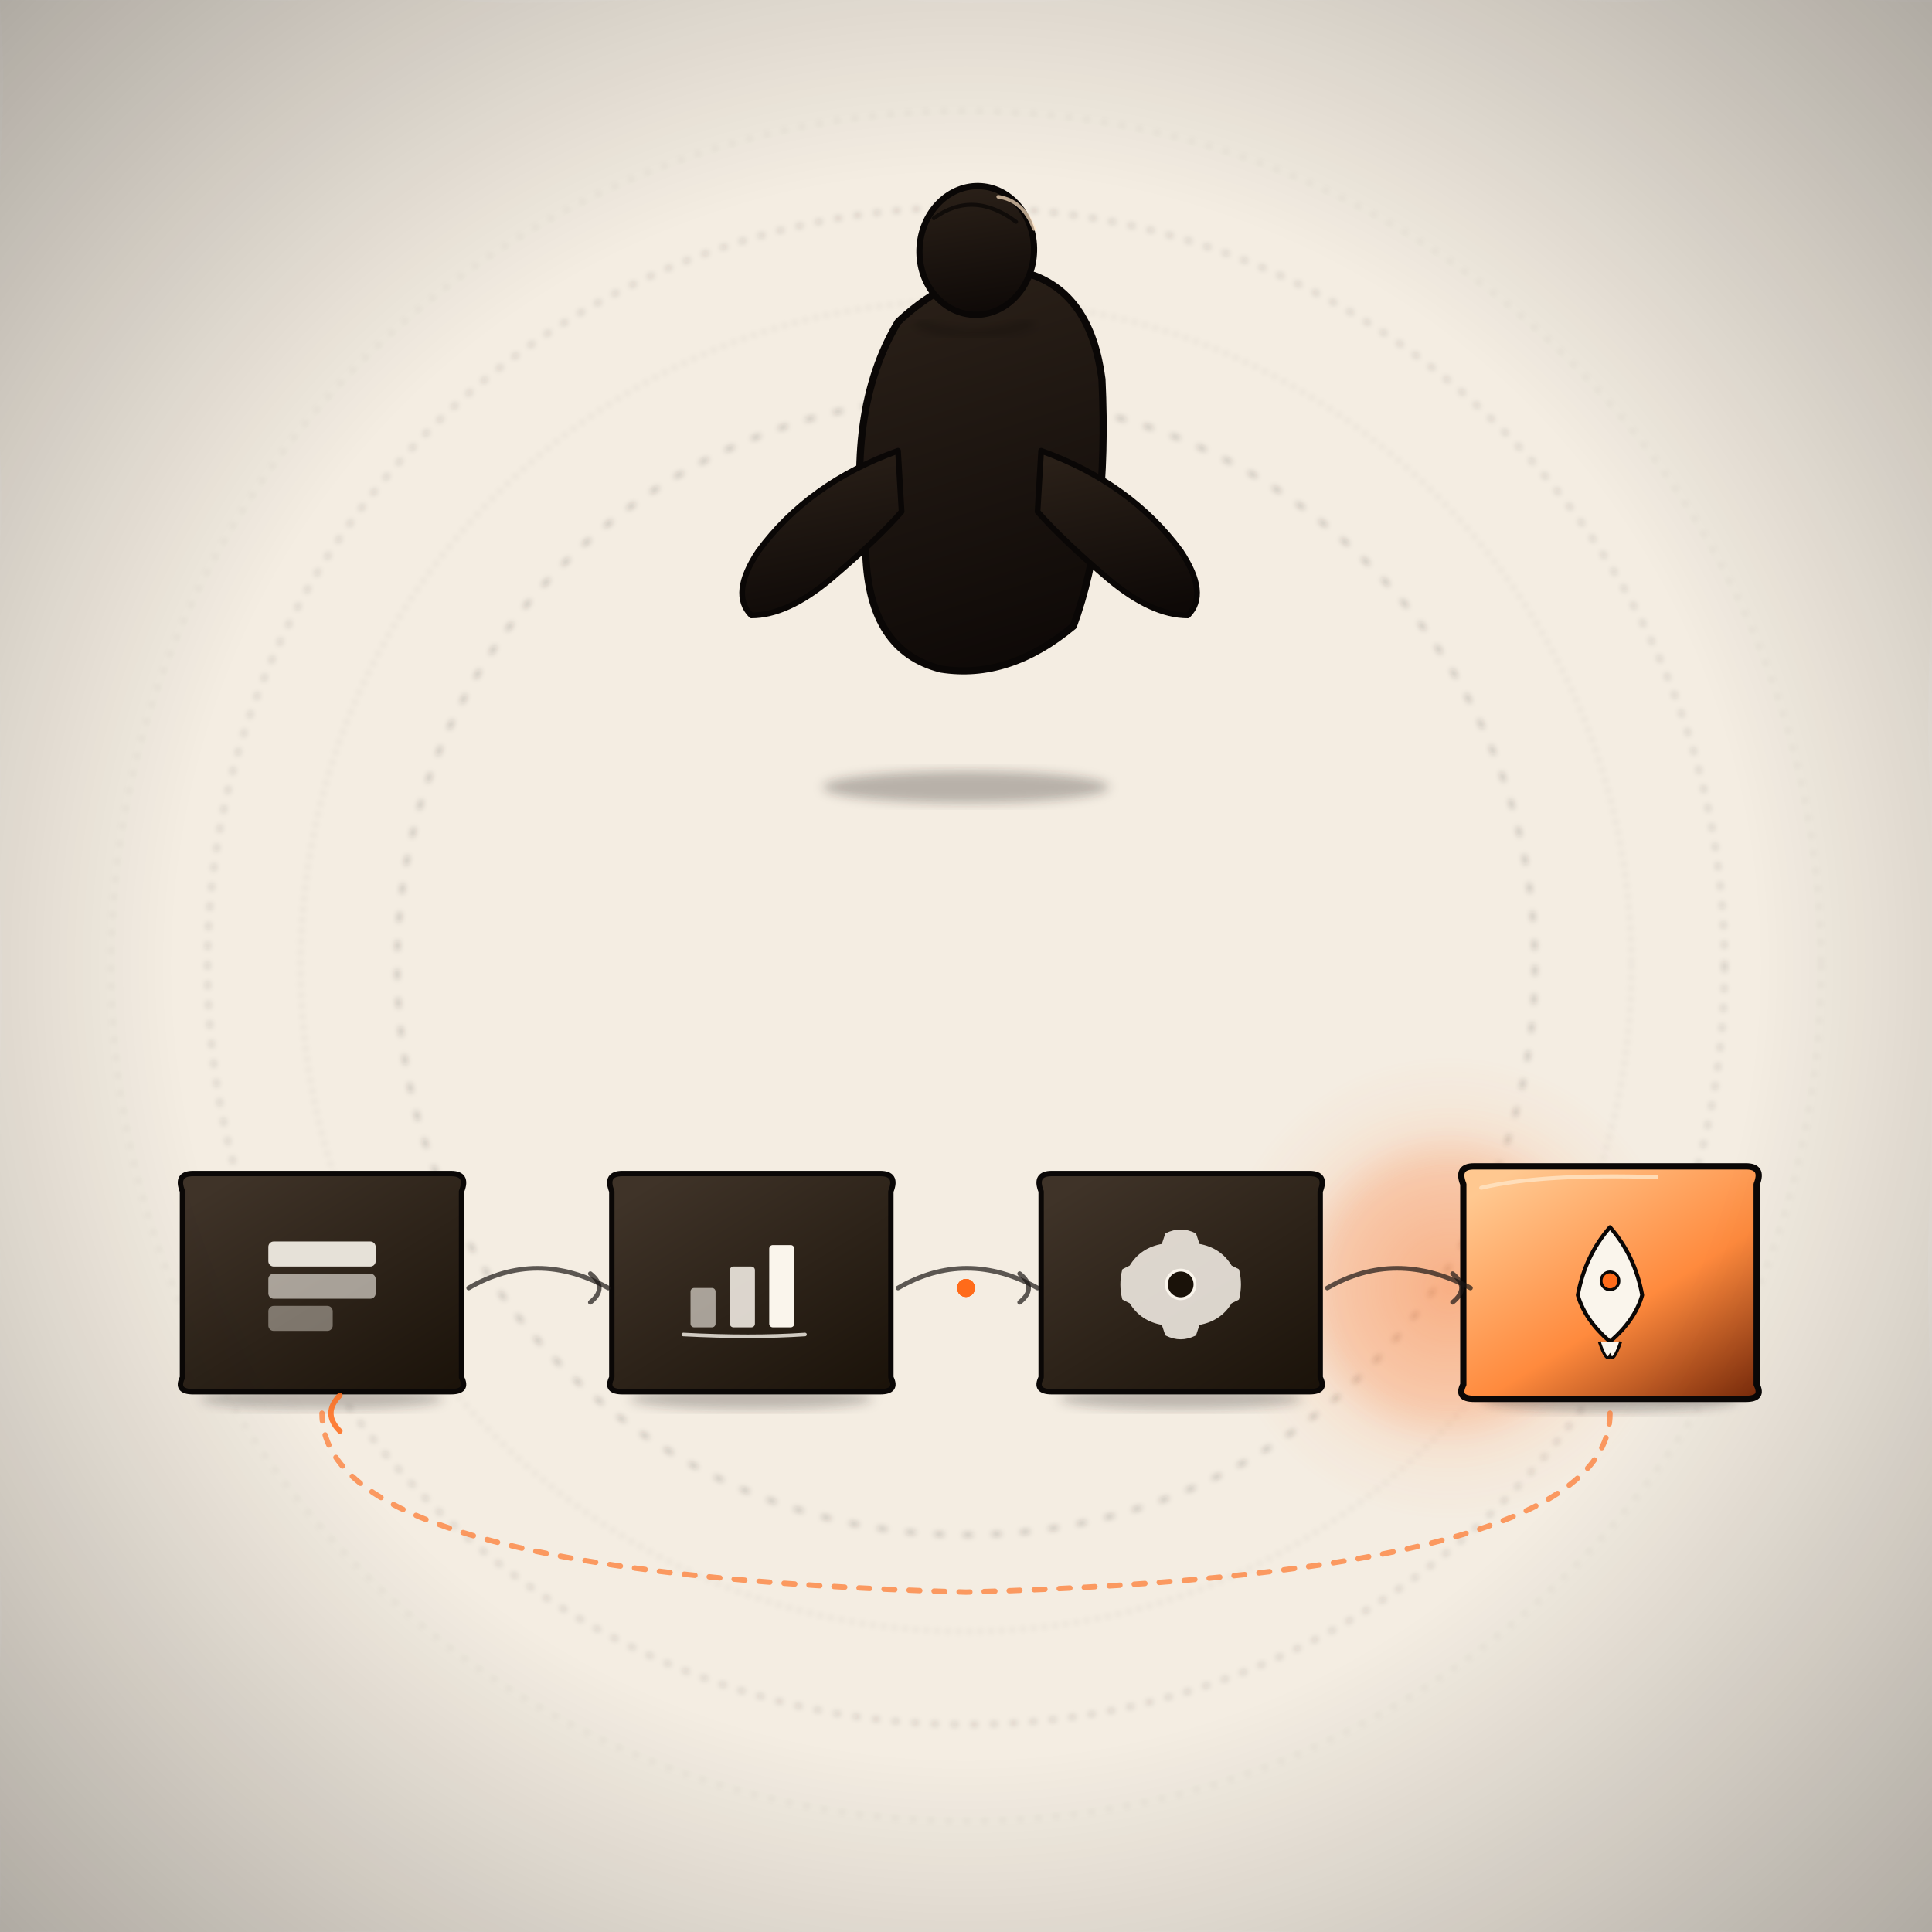
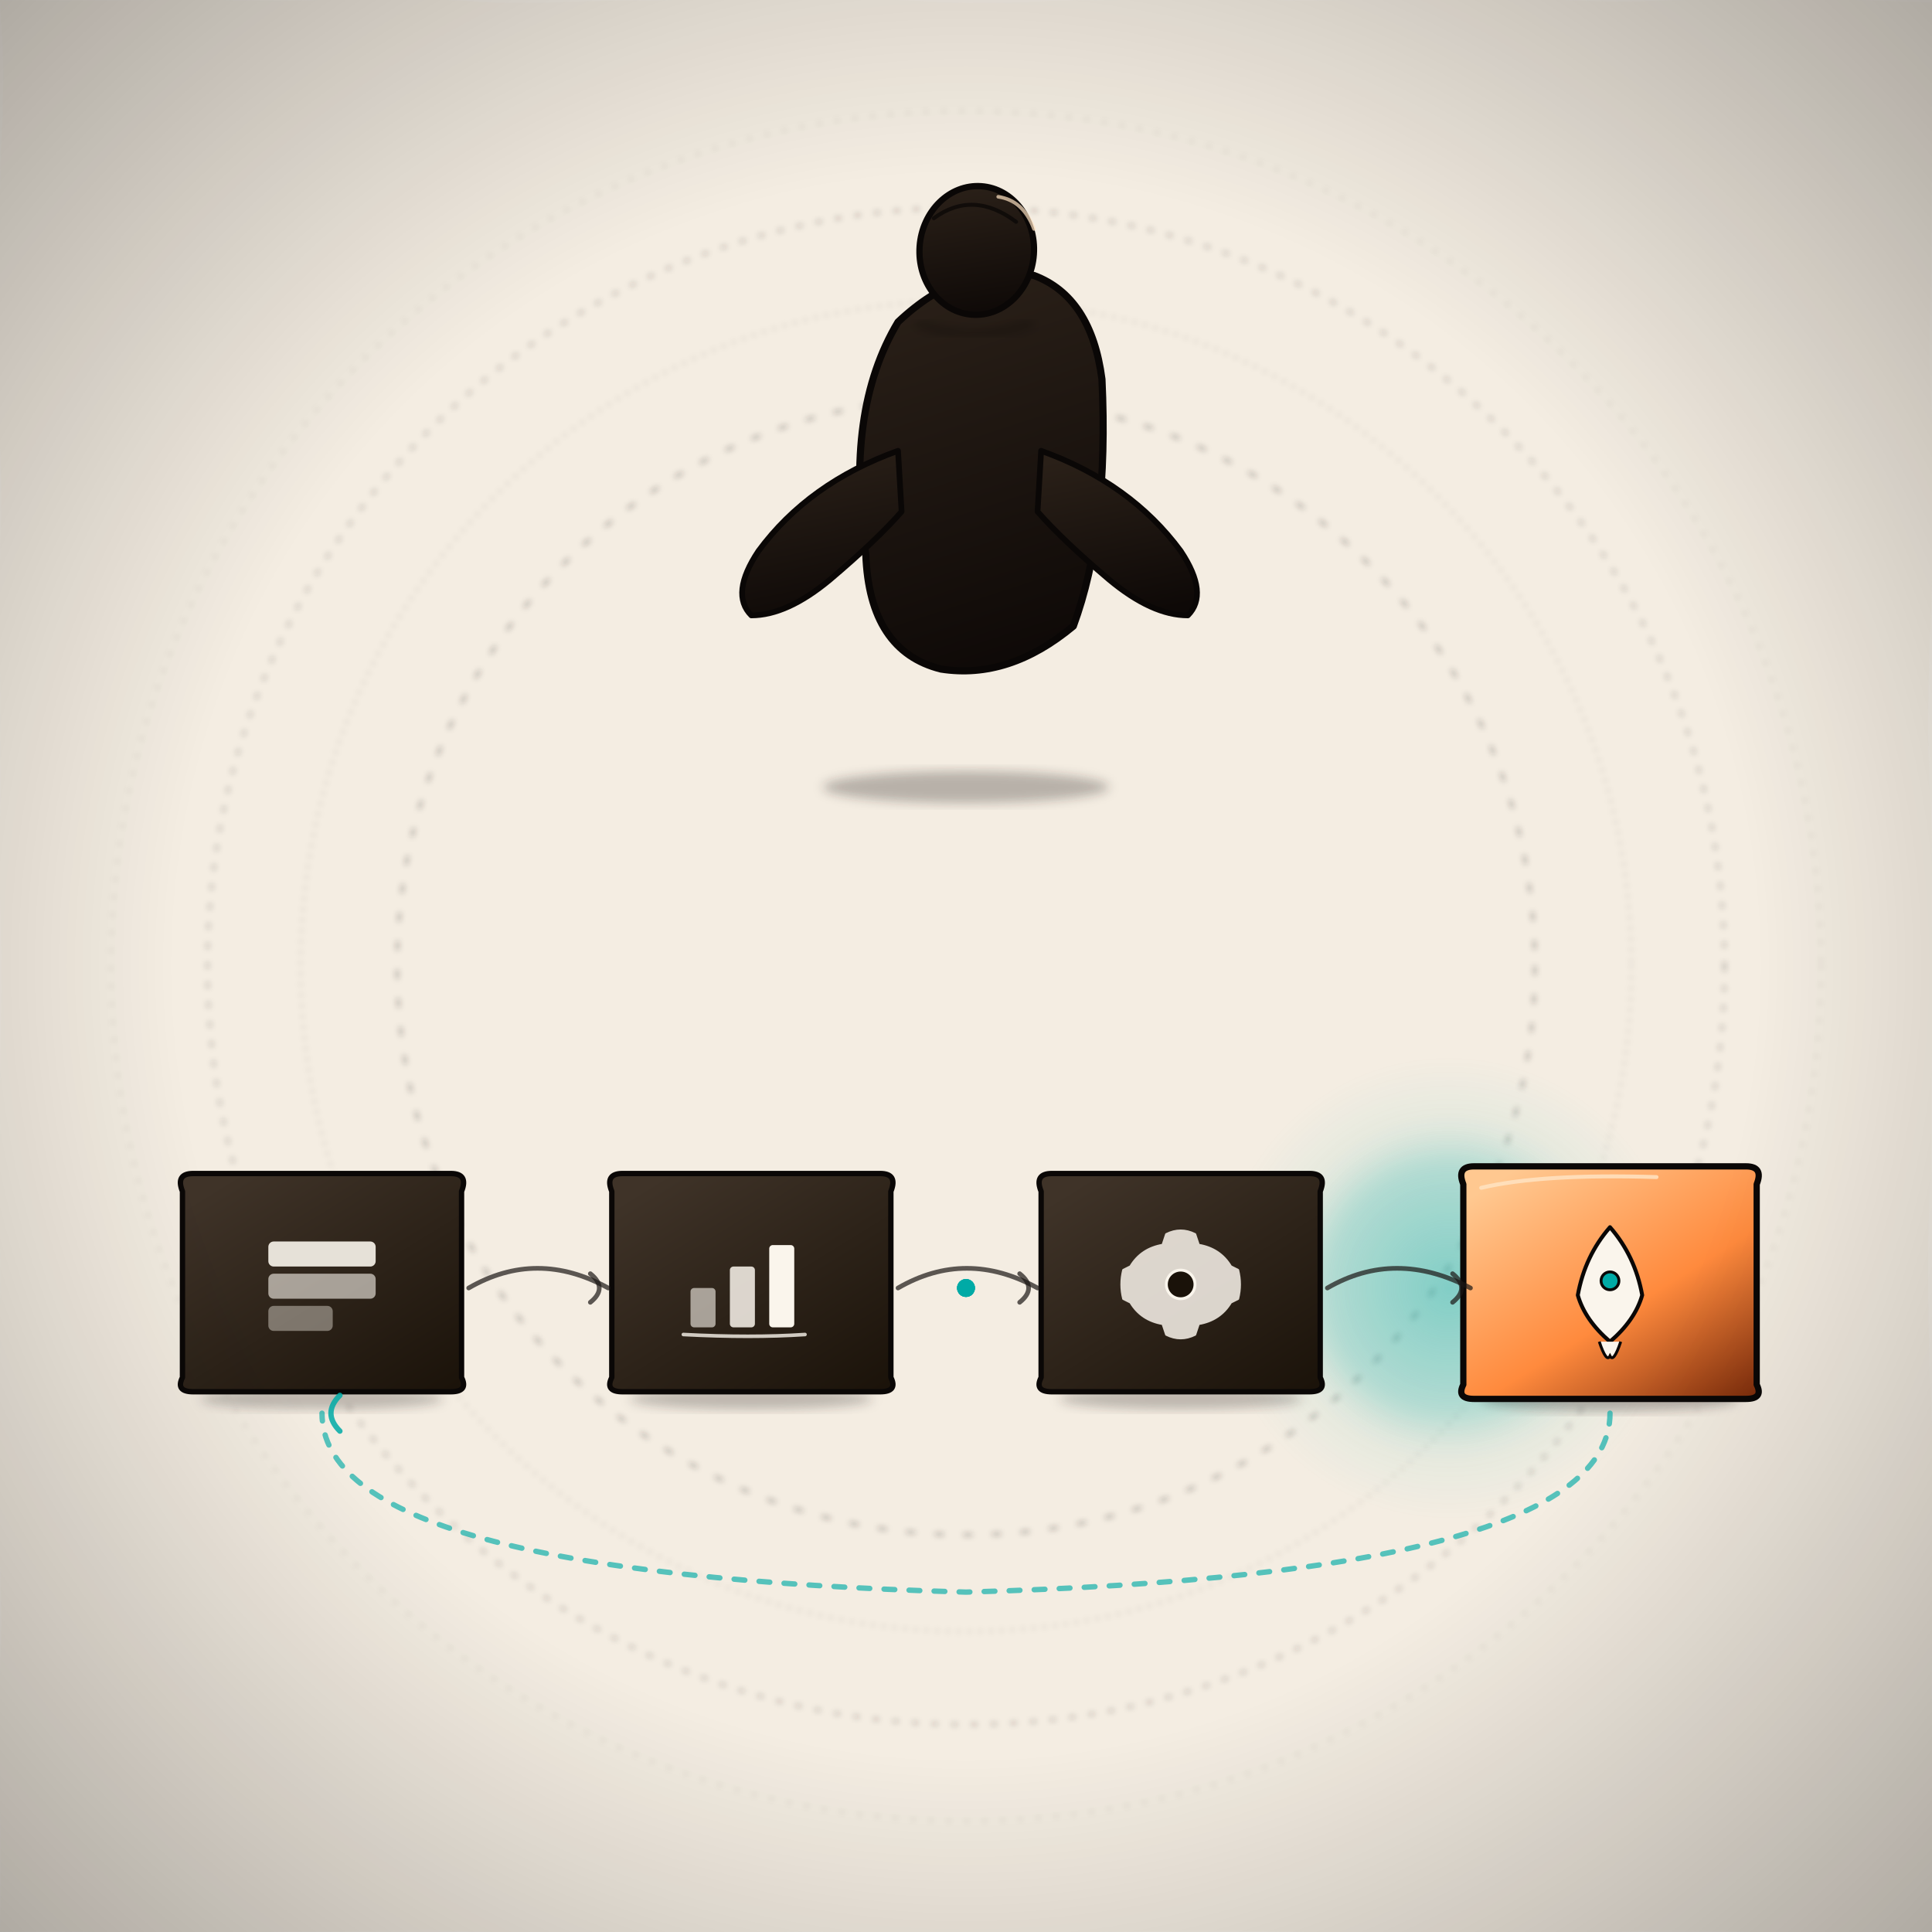
<svg xmlns="http://www.w3.org/2000/svg" viewBox="0 0 1080 1080" role="img" aria-label="Slide 24 — BMAD: four horizontal boxes Build/Measure/Adjust/Deploy connected by Bezier arrows in a cycle, Deploy box glows orange, employee silhouette above with semantic curves, decorative geometric overlay">
  <defs>
    <filter id="painterly24" x="-5%" y="-5%" width="110%" height="110%">
      <feTurbulence type="fractalNoise" baseFrequency="0.008" numOctaves="2" seed="24" />
      <feDisplacementMap in="SourceGraphic" scale="6" />
    </filter>
    <filter id="contactBlur24" x="-20%" y="-20%" width="140%" height="140%">
      <feGaussianBlur stdDeviation="3" />
    </filter>
    <filter id="hazeBMAD" x="-10%" y="-10%" width="120%" height="120%">
      <feGaussianBlur stdDeviation="1.6" />
    </filter>
    <filter id="softGlow24" x="-40%" y="-40%" width="180%" height="180%">
      <feGaussianBlur stdDeviation="10" />
    </filter>
    <linearGradient id="boxIdle" x1="20%" y1="0%" x2="100%" y2="100%">
      <stop offset="0%" stop-color="#3F3328" />
      <stop offset="100%" stop-color="#1A1209" />
    </linearGradient>
    <linearGradient id="boxDeploy" x1="20%" y1="0%" x2="100%" y2="100%">
      <stop offset="0%" stop-color="#FFC890" />
      <stop offset="55%" stop-color="#FF8A3D" />
      <stop offset="100%" stop-color="#7A2A0A" />
    </linearGradient>
    <linearGradient id="figureBMAD" x1="40%" y1="0%" x2="60%" y2="100%">
      <stop offset="0%" stop-color="#2A2018" />
      <stop offset="100%" stop-color="#0E0907" />
    </linearGradient>
    <linearGradient id="arrowGrad" x1="0%" y1="50%" x2="100%" y2="50%">
-       <stop offset="0%" stop-color="#FF6B1A" stop-opacity="0" />
-       <stop offset="50%" stop-color="#FF6B1A" stop-opacity="0.95" />
-       <stop offset="100%" stop-color="#FF6B1A" stop-opacity="0" />
+       <stop offset="0%" stop-color="#00AAA6" stop-opacity="0" />
+       <stop offset="50%" stop-color="#00AAA6" stop-opacity="0.95" />
+       <stop offset="100%" stop-color="#00AAA6" stop-opacity="0" />
    </linearGradient>
    <radialGradient id="haloBMAD" cx="50%" cy="50%" r="50%">
-       <stop offset="0%" stop-color="#FF6B1A" stop-opacity="0.35" />
-       <stop offset="60%" stop-color="#FF6B1A" stop-opacity="0.08" />
-       <stop offset="100%" stop-color="#FF6B1A" stop-opacity="0" />
+       <stop offset="0%" stop-color="#00AAA6" stop-opacity="0.35" />
+       <stop offset="60%" stop-color="#00AAA6" stop-opacity="0.08" />
+       <stop offset="100%" stop-color="#00AAA6" stop-opacity="0" />
    </radialGradient>
    <radialGradient id="vignette24" cx="50%" cy="50%" r="70%">
      <stop offset="58%" stop-color="#000" stop-opacity="0" />
      <stop offset="100%" stop-color="#000" stop-opacity="0.28" />
    </radialGradient>
  </defs>
  <rect width="1080" height="1080" fill="#F5EFE6" />
  <rect width="1080" height="1080" fill="#D9B98A" opacity="0.04" filter="url(#painterly24)" />
  <g transform="translate(540 540)" opacity="0.32" filter="url(#hazeBMAD)">
    <circle r="478" fill="none" stroke="#1A1614" stroke-width="1" stroke-dasharray="1,9" />
    <circle r="424" fill="none" stroke="#1A1614" stroke-width="1.4" stroke-dasharray="3,8" />
    <circle r="372" fill="none" stroke="#1A1614" stroke-width="1" stroke-dasharray="1,5" />
    <circle r="318" fill="none" stroke="#1A1614" stroke-width="1.6" stroke-dasharray="5,11" />
    <animateTransform attributeName="transform" type="rotate" values="0 0 0;360 0 0" dur="200s" repeatCount="indefinite" additive="sum" />
  </g>
  <g transform="translate(540 280)">
    <ellipse cx="0" cy="160" rx="80" ry="9" fill="#1A1614" opacity="0.28" filter="url(#contactBlur24)" />
    <path d="M -56 30 Q -68 -50 -38 -100 Q -2 -134 38 -126 Q 70 -114 76 -68 Q 80 16 60 70 Q 24 100 -14 94 Q -54 84 -56 30 Z" fill="url(#figureBMAD)" stroke="#0A0706" stroke-width="4" stroke-linejoin="round" />
    <ellipse cx="6" cy="-140" rx="32" ry="36" fill="url(#figureBMAD)" stroke="#0A0706" stroke-width="3.5" transform="rotate(4 6 -140)" />
    <path d="M 18 -170 Q 32 -168 38 -152" fill="none" stroke="#FFE3C2" stroke-width="2" stroke-linecap="round" opacity="0.7" />
    <path d="M -18 -158 Q 4 -174 28 -156" fill="none" stroke="#0A0706" stroke-width="2.2" stroke-linecap="round" opacity="0.75" />
    <path d="M -38 -28 Q -88 -10 -116 28 Q -132 52 -120 64 Q -100 64 -76 44 Q -50 22 -36 6 Z" fill="url(#figureBMAD)" stroke="#0A0706" stroke-width="3.2" stroke-linejoin="round" />
    <path d="M 42 -28 Q 92 -10 120 28 Q 136 52 124 64 Q 104 64 80 44 Q 54 22 40 6 Z" fill="url(#figureBMAD)" stroke="#0A0706" stroke-width="3.2" stroke-linejoin="round" />
    <path d="M -28 -100 Q 4 -86 38 -100" fill="none" stroke="#000" stroke-width="2.4" opacity="0.45" filter="url(#contactBlur24)" />
    <animateTransform attributeName="transform" type="translate" values="540 280;540 277;540 280" dur="5.4s" repeatCount="indefinite" calcMode="spline" keyTimes="0;0.5;1" keySplines="0.42 0 0.58 1;0.42 0 0.58 1" />
  </g>
  <g transform="translate(540 720)">
    <circle cx="270" cy="0" r="130" fill="url(#haloBMAD)">
      <animate attributeName="r" values="110;150;110" dur="5s" repeatCount="indefinite" calcMode="spline" keyTimes="0;0.5;1" keySplines="0.42 0 0.58 1;0.42 0 0.58 1" />
    </circle>
-     <circle cx="270" cy="0" r="80" fill="#FF6B1A" opacity="0.18" filter="url(#softGlow24)">
+     <circle cx="270" cy="0" r="80" fill="#00AAA6" opacity="0.18" filter="url(#softGlow24)">
      <animate attributeName="opacity" values="0.10;0.24;0.10" dur="5s" repeatCount="indefinite" calcMode="spline" keyTimes="0;0.5;1" keySplines="0.42 0 0.58 1;0.42 0 0.58 1" />
    </circle>
    <g transform="translate(-360 0)">
      <ellipse cx="0" cy="62" rx="68" ry="6" fill="#1A1614" opacity="0.25" filter="url(#contactBlur24)" />
      <path d="M -78 -54 Q -82 -64 -72 -64 L 72 -64 Q 82 -64 78 -54 L 78 50 Q 82 58 72 58 L -72 58 Q -82 58 -78 50 Z" fill="url(#boxIdle)" stroke="#0A0706" stroke-width="3" stroke-linejoin="round" />
      <g stroke="#FAF5EC" stroke-width="2.4" stroke-linecap="round" fill="none">
        <rect x="-30" y="-26" width="60" height="14" rx="3" fill="#FAF5EC" opacity="0.9" stroke="none" />
        <rect x="-30" y="-8" width="60" height="14" rx="3" fill="#FAF5EC" opacity="0.6" stroke="none" />
        <rect x="-30" y="10" width="36" height="14" rx="3" fill="#FAF5EC" opacity="0.4" stroke="none" />
      </g>
    </g>
    <g transform="translate(-120 0)">
      <ellipse cx="0" cy="62" rx="68" ry="6" fill="#1A1614" opacity="0.25" filter="url(#contactBlur24)" />
      <path d="M -78 -54 Q -82 -64 -72 -64 L 72 -64 Q 82 -64 78 -54 L 78 50 Q 82 58 72 58 L -72 58 Q -82 58 -78 50 Z" fill="url(#boxIdle)" stroke="#0A0706" stroke-width="3" stroke-linejoin="round" />
      <g>
        <rect x="-34" y="0" width="14" height="22" rx="2" fill="#FAF5EC" opacity="0.6" />
        <rect x="-12" y="-12" width="14" height="34" rx="2" fill="#FAF5EC" opacity="0.85" />
        <rect x="10" y="-24" width="14" height="46" rx="2" fill="#FAF5EC" />
        <path d="M -38 26 Q 0 28 30 26" fill="none" stroke="#FAF5EC" stroke-width="2" stroke-linecap="round" opacity="0.8" />
      </g>
    </g>
    <g transform="translate(120 0)">
      <ellipse cx="0" cy="62" rx="68" ry="6" fill="#1A1614" opacity="0.25" filter="url(#contactBlur24)" />
      <path d="M -78 -54 Q -82 -64 -72 -64 L 72 -64 Q 82 -64 78 -54 L 78 50 Q 82 58 72 58 L -72 58 Q -82 58 -78 50 Z" fill="url(#boxIdle)" stroke="#0A0706" stroke-width="3" stroke-linejoin="round" />
      <g transform="translate(0 -2)">
        <g>
          <path d="M -8 -28 Q 0 -32 8 -28 L 10 -22 Q 22 -20 28 -10 L 32 -8 Q 34 0 32 8 L 28 10 Q 22 20 10 22 L 8 28 Q 0 32 -8 28 L -10 22 Q -22 20 -28 10 L -32 8 Q -34 0 -32 -8 L -28 -10 Q -22 -20 -10 -22 Z" fill="#FAF5EC" stroke="#FAF5EC" stroke-width="1.4" stroke-linejoin="round" opacity="0.85" />
          <circle r="8" fill="#1A1209" stroke="#FAF5EC" stroke-width="1.6" />
          <animateTransform attributeName="transform" type="rotate" values="0;360" dur="10s" repeatCount="indefinite" />
        </g>
      </g>
    </g>
    <g transform="translate(360 0)">
      <ellipse cx="0" cy="62" rx="72" ry="7" fill="#1A1614" opacity="0.3" filter="url(#contactBlur24)" />
      <path d="M -82 -58 Q -86 -68 -76 -68 L 76 -68 Q 86 -68 82 -58 L 82 54 Q 86 62 76 62 L -76 62 Q -86 62 -82 54 Z" fill="url(#boxDeploy)" stroke="#0A0706" stroke-width="3.5" stroke-linejoin="round" />
      <path d="M -72 -56 Q -38 -64 26 -62" fill="none" stroke="#FFE3C2" stroke-width="2.2" stroke-linecap="round" opacity="0.85" />
      <g>
        <path d="M 0 -34 Q 14 -18 18 4 Q 14 18 0 30 Q -14 18 -18 4 Q -14 -18 0 -34 Z" fill="#FAF5EC" stroke="#0A0706" stroke-width="2.2" stroke-linejoin="round" />
-         <circle cx="0" cy="-4" r="5" fill="#FF6B1A" stroke="#0A0706" stroke-width="1.6" />
+         <circle cx="0" cy="-4" r="5" fill="#00AAA6" stroke="#0A0706" stroke-width="1.6" />
        <path d="M -6 30 Q -2 42 0 38 Q 2 42 6 30" fill="#FAF5EC" stroke="#0A0706" stroke-width="1.6" />
        <animateTransform attributeName="transform" type="translate" values="0 0;0 -4;0 0" dur="2.4s" repeatCount="indefinite" calcMode="spline" keyTimes="0;0.5;1" keySplines="0.42 0 0.58 1;0.42 0 0.58 1" />
      </g>
    </g>
    <g>
      <path d="M -278 0 Q -240 -22 -200 0" fill="none" stroke="#1A1614" stroke-width="2.6" stroke-linecap="round" opacity="0.7" />
      <path d="M -210 -8 Q -200 0 -210 8" fill="none" stroke="#1A1614" stroke-width="2.6" stroke-linecap="round" opacity="0.7" />
-       <circle r="5" fill="#FF6B1A" opacity="0.9">
+       <circle r="5" fill="#00AAA6" opacity="0.9">
        <animateMotion path="M -278 0 Q -240 -22 -200 0" dur="3.6s" repeatCount="indefinite" />
        <animate attributeName="opacity" values="0;1;0" dur="3.6s" repeatCount="indefinite" />
      </circle>
    </g>
    <g>
      <path d="M -38 0 Q 0 -22 40 0" fill="none" stroke="#1A1614" stroke-width="2.6" stroke-linecap="round" opacity="0.7" />
      <path d="M 30 -8 Q 40 0 30 8" fill="none" stroke="#1A1614" stroke-width="2.6" stroke-linecap="round" opacity="0.7" />
-       <circle r="5" fill="#FF6B1A" opacity="0.9">
+       <circle r="5" fill="#00AAA6" opacity="0.9">
        <animateMotion path="M -38 0 Q 0 -22 40 0" dur="3.6s" begin="0.9s" repeatCount="indefinite" />
        <animate attributeName="opacity" values="0;1;0" dur="3.6s" begin="0.9s" repeatCount="indefinite" />
      </circle>
    </g>
    <g>
      <path d="M 202 0 Q 240 -22 282 0" fill="none" stroke="#1A1614" stroke-width="2.6" stroke-linecap="round" opacity="0.7" />
      <path d="M 272 -8 Q 282 0 272 8" fill="none" stroke="#1A1614" stroke-width="2.6" stroke-linecap="round" opacity="0.7" />
-       <circle r="5" fill="#FF6B1A" opacity="0.95">
+       <circle r="5" fill="#00AAA6" opacity="0.95">
        <animateMotion path="M 202 0 Q 240 -22 282 0" dur="3.6s" begin="1.8s" repeatCount="indefinite" />
        <animate attributeName="opacity" values="0;1;0" dur="3.6s" begin="1.8s" repeatCount="indefinite" />
      </circle>
    </g>
    <g>
-       <path d="M 360 70 Q 360 160 0 170 Q -360 160 -360 70" fill="none" stroke="#FF6B1A" stroke-width="3" stroke-linecap="round" stroke-dasharray="6,8" opacity="0.65" />
-       <path d="M -350 60 Q -360 70 -350 80" fill="none" stroke="#FF6B1A" stroke-width="3" stroke-linecap="round" opacity="0.85" />
-       <circle r="5" fill="#FF6B1A" opacity="0.85">
+       <path d="M 360 70 Q 360 160 0 170 Q -360 160 -360 70" fill="none" stroke="#00AAA6" stroke-width="3" stroke-linecap="round" stroke-dasharray="6,8" opacity="0.65" />
+       <path d="M -350 60 Q -360 70 -350 80" fill="none" stroke="#00AAA6" stroke-width="3" stroke-linecap="round" opacity="0.85" />
+       <circle r="5" fill="#00AAA6" opacity="0.85">
        <animateMotion path="M 360 70 Q 360 160 0 170 Q -360 160 -360 70" dur="5.4s" begin="2.7s" repeatCount="indefinite" />
        <animate attributeName="opacity" values="0;1;0" dur="5.4s" begin="2.7s" repeatCount="indefinite" />
      </circle>
    </g>
  </g>
  <rect width="1080" height="1080" fill="url(#vignette24)" pointer-events="none" />
</svg>
